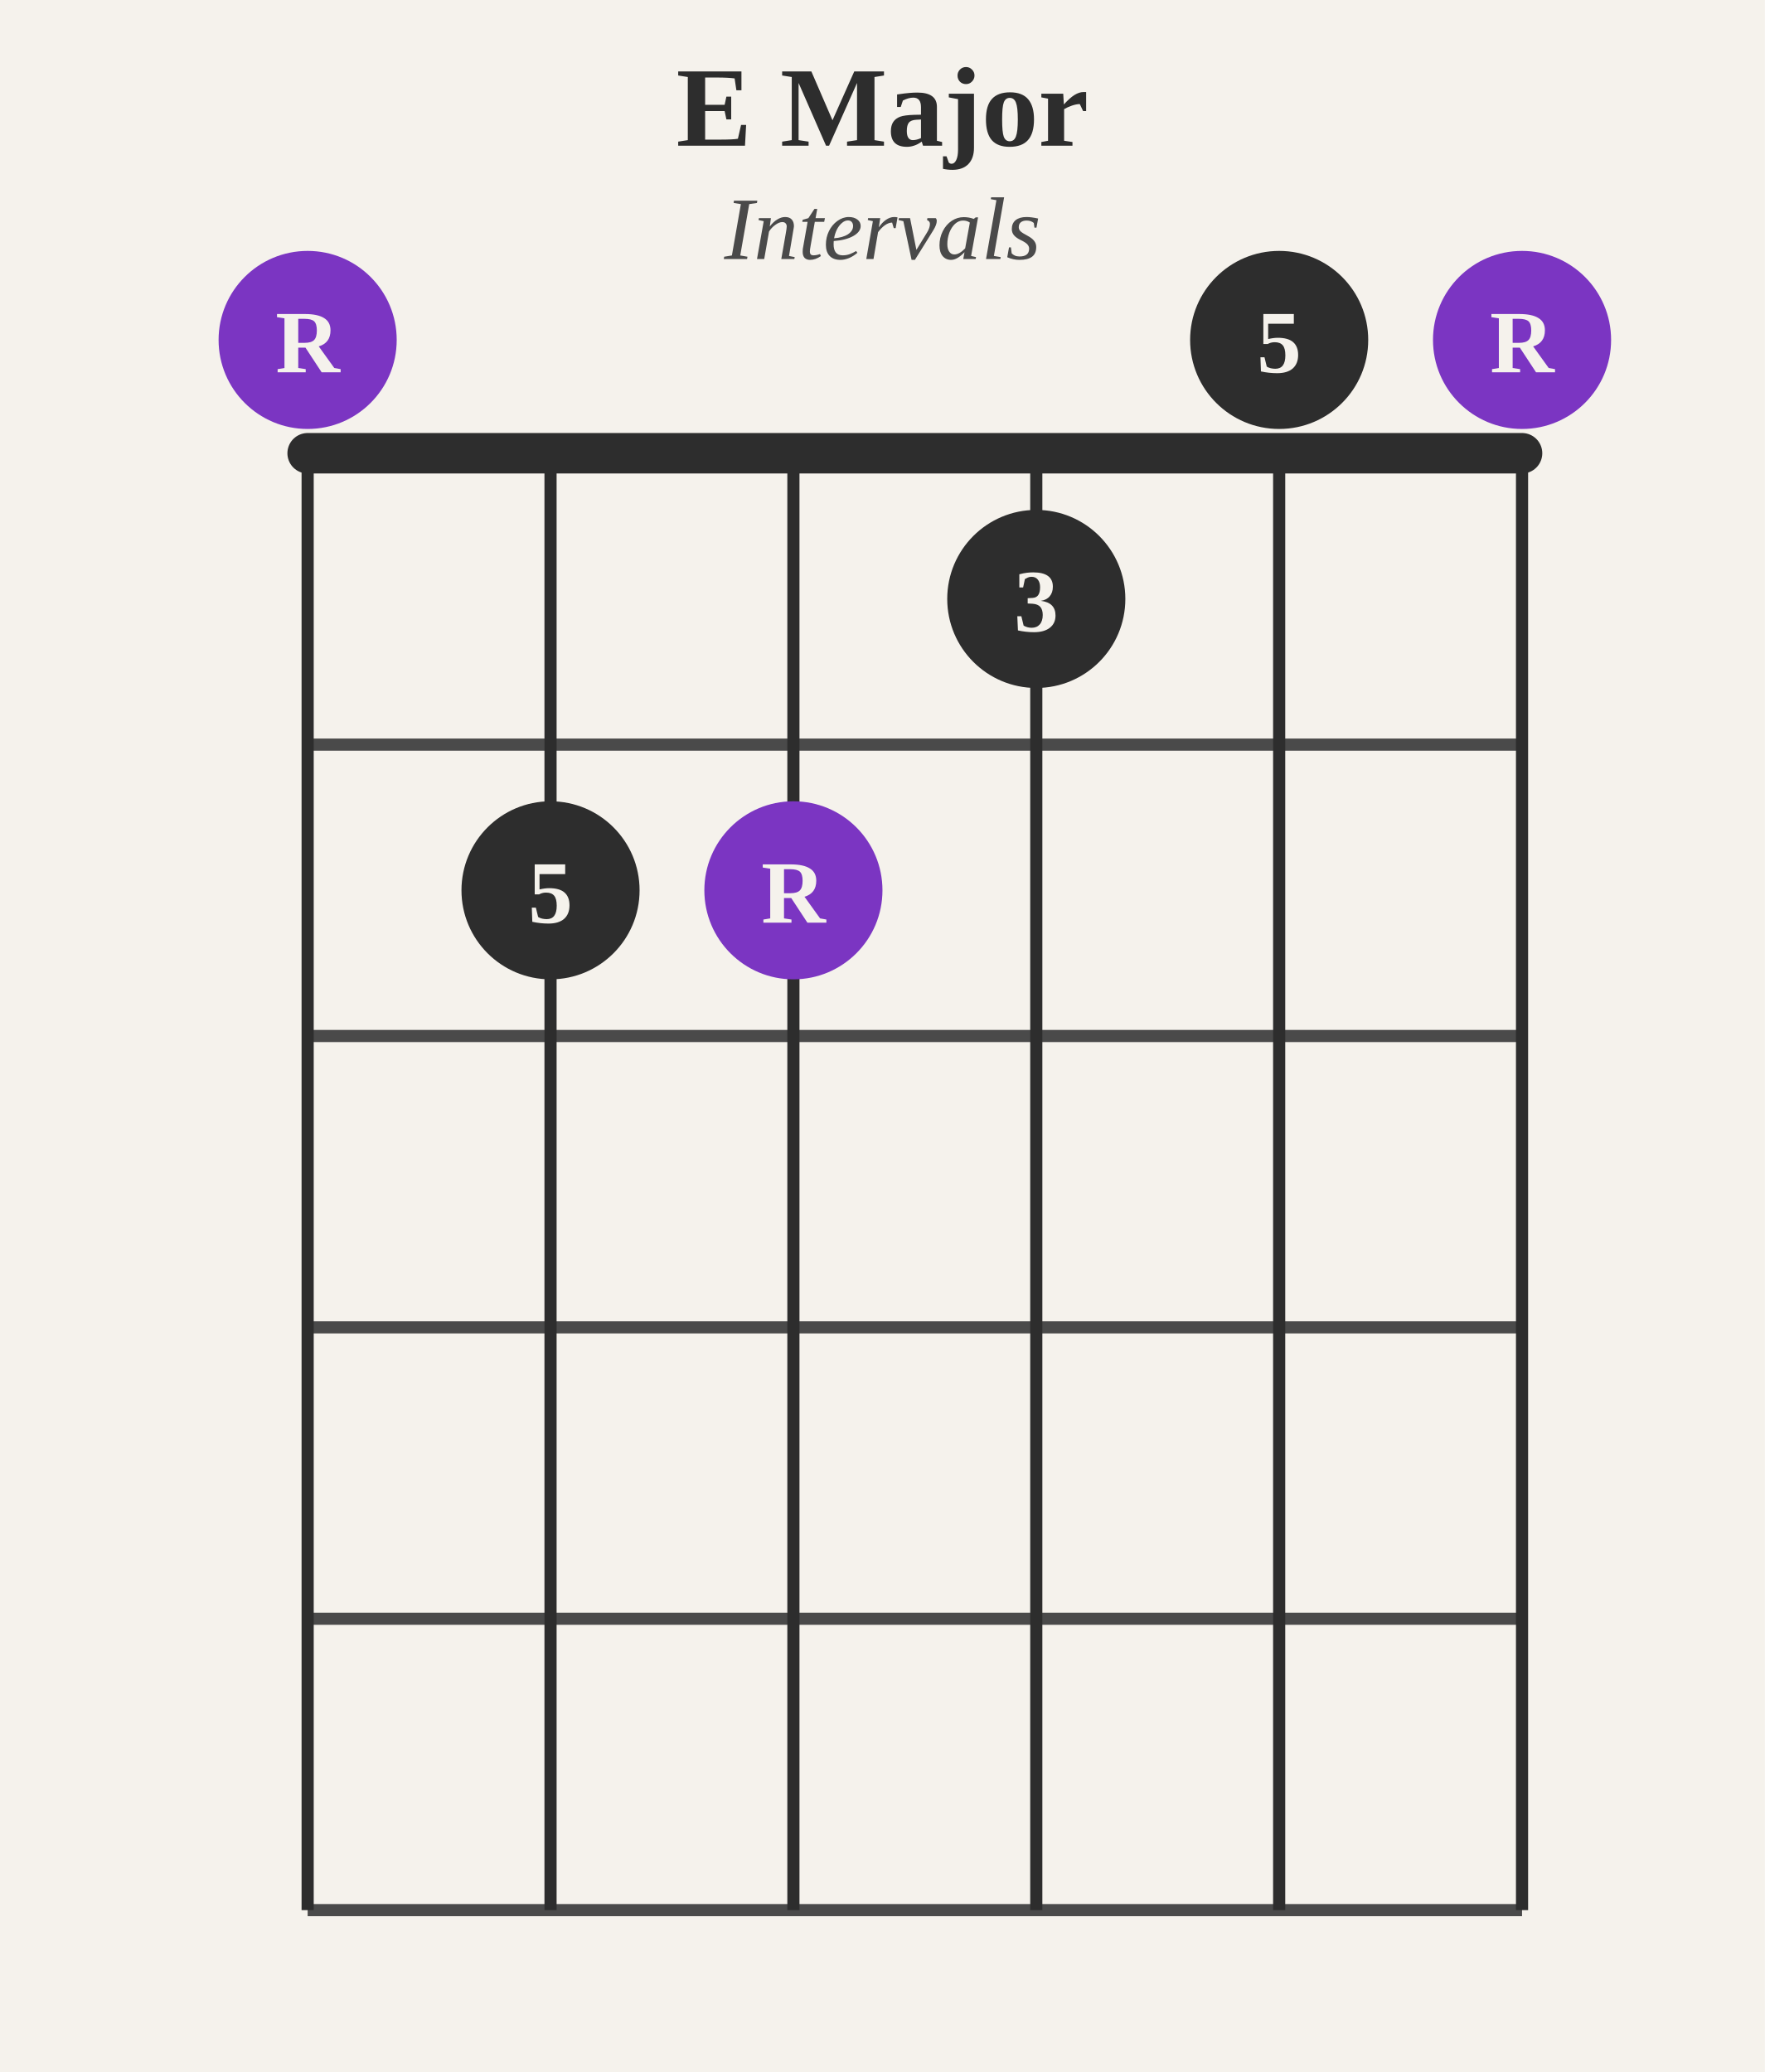
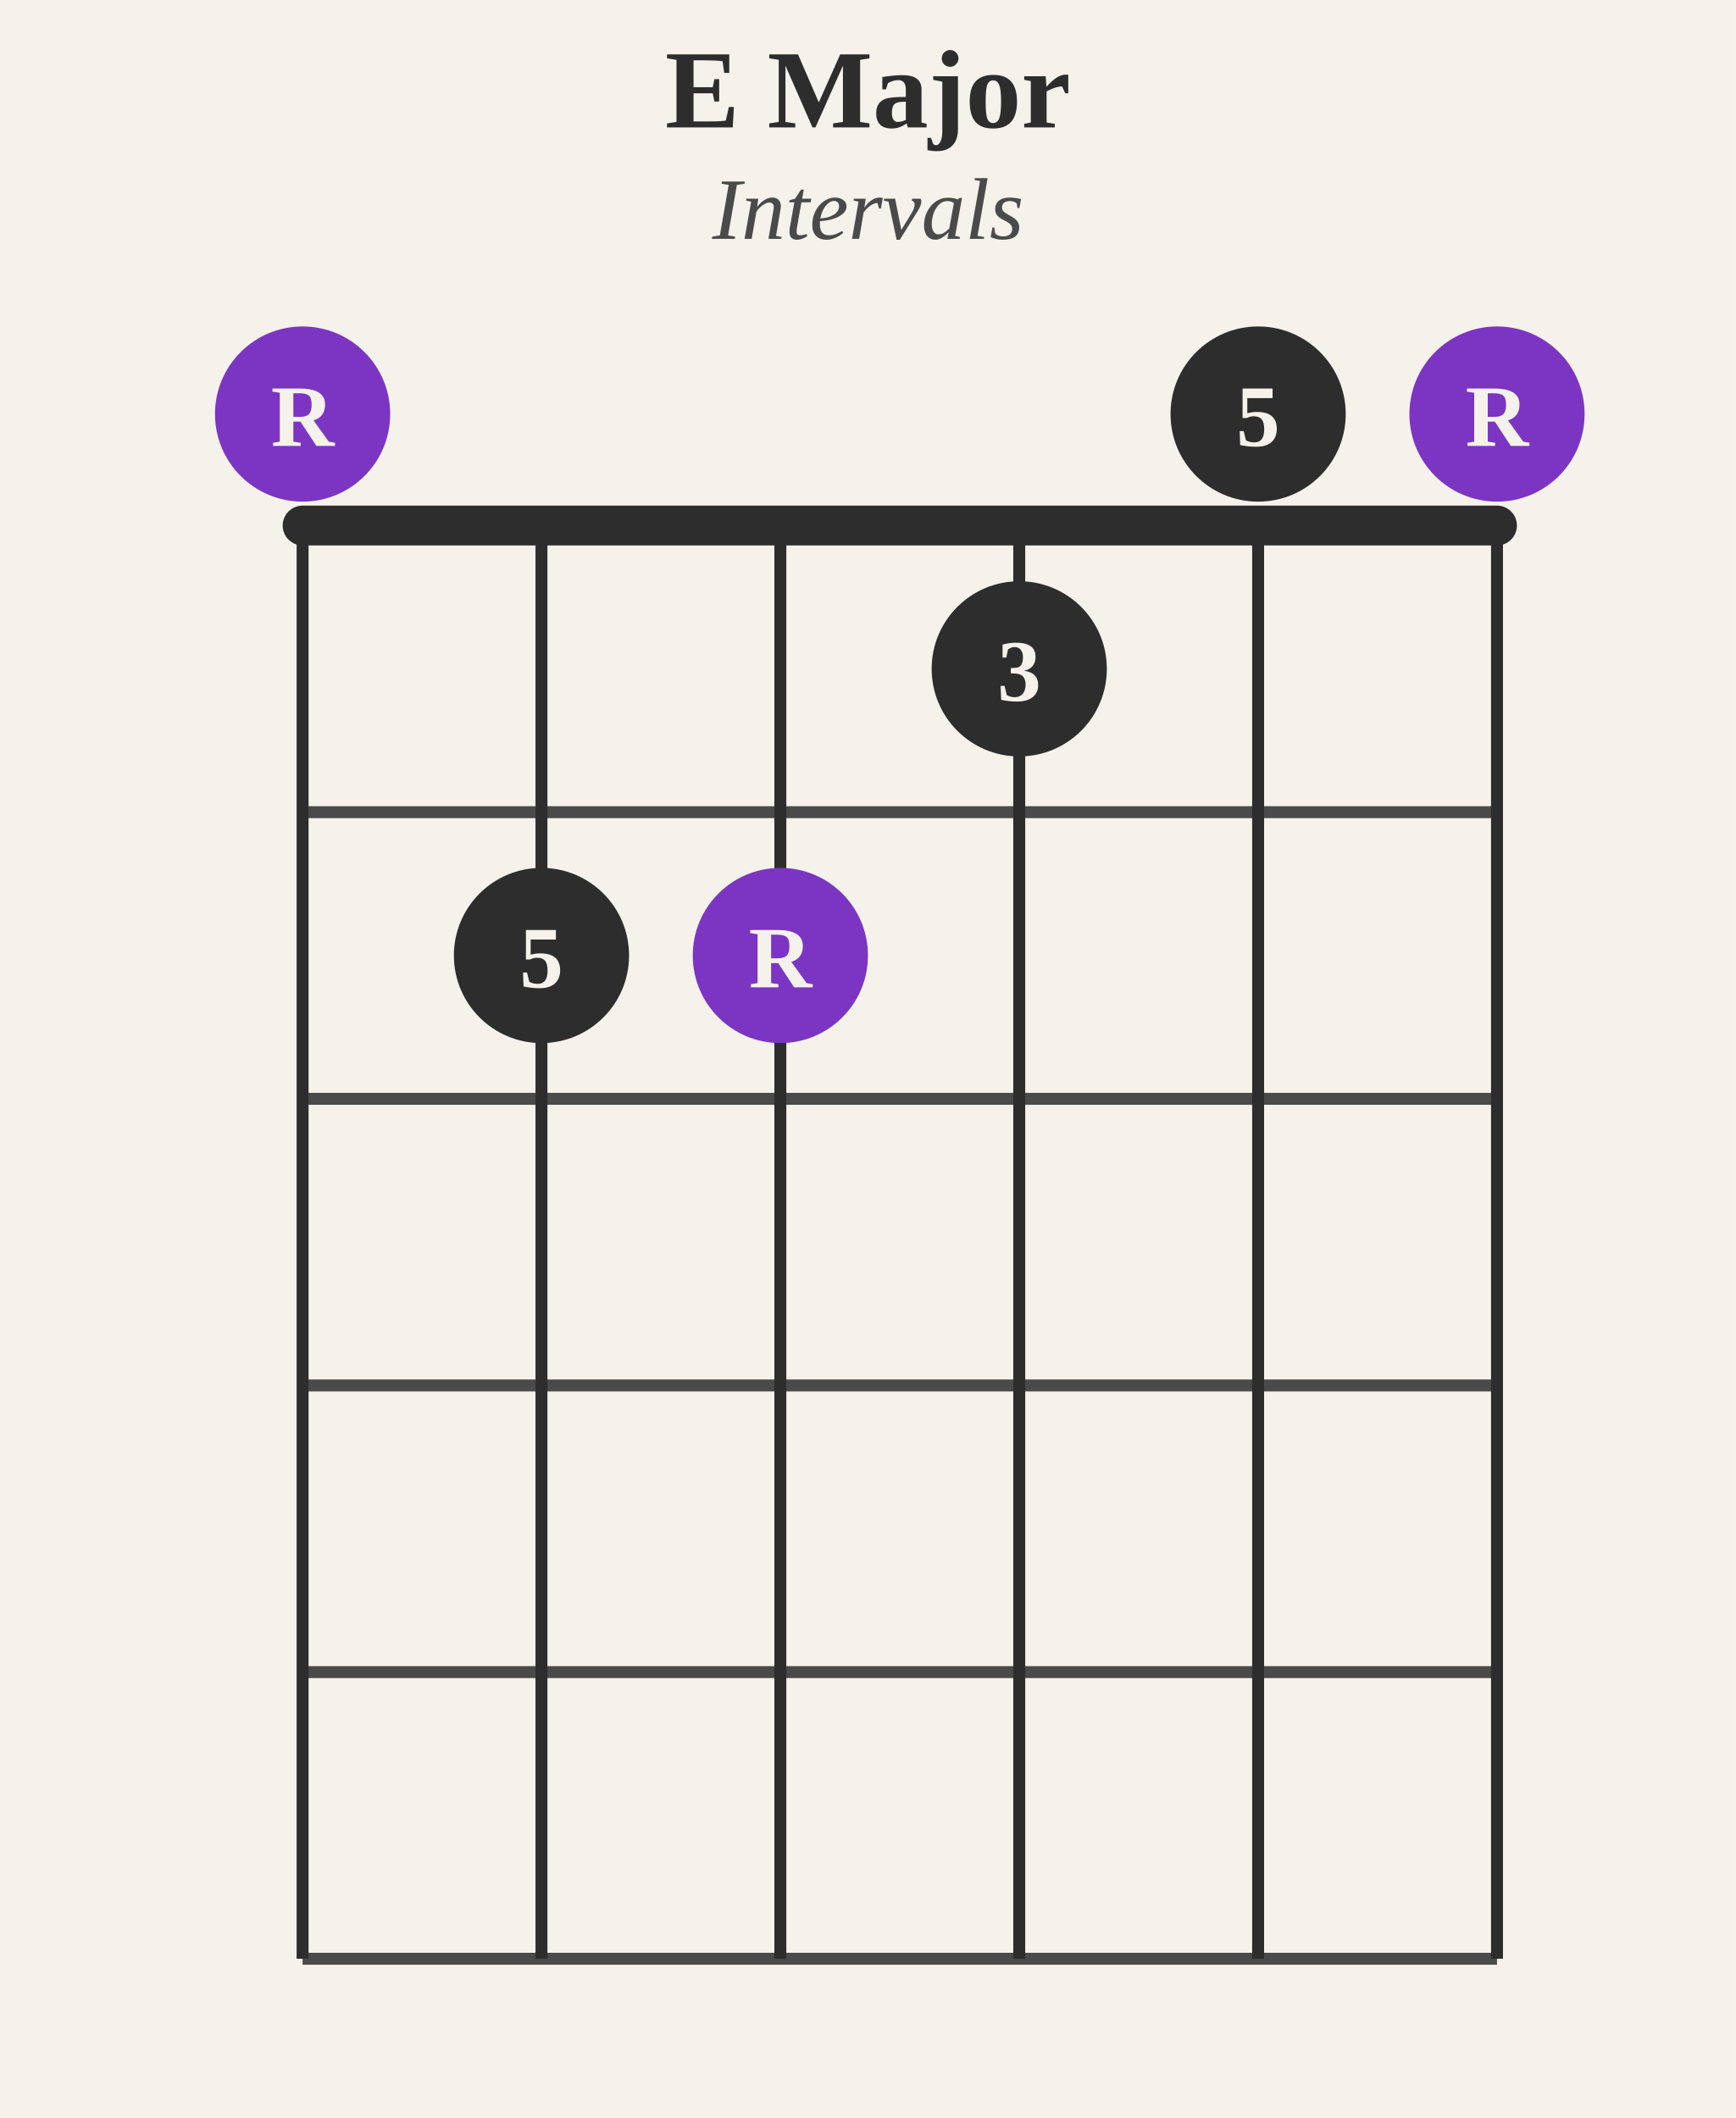
- <svg xmlns="http://www.w3.org/2000/svg" baseProfile="full" height="256" version="1.1" viewBox="0,0,218,256" width="218">
+ <svg xmlns="http://www.w3.org/2000/svg" baseProfile="full" height="266" version="1.1" viewBox="0,0,218,266" width="218">
  <defs />
-   <rect fill="#F5F2EC" height="256" width="218" x="0" y="0" />
-   <text fill="#2D2D2D" font-family="Georgia, &quot;Times New Roman&quot;, serif" font-size="14" font-weight="bold" text-anchor="middle" x="109.0" y="18">E Major</text>
-   <text fill="#4A4A4A" font-family="Georgia, &quot;Times New Roman&quot;, serif" font-size="11" font-style="italic" text-anchor="middle" x="109.0" y="32">Intervals</text>
-   <circle cx="38" cy="42" fill="#7B35C2" r="11" />
-   <text fill="#F5F2EC" font-family="Georgia, &quot;Times New Roman&quot;, serif" font-size="11" font-weight="bold" text-anchor="middle" x="38" y="46">R</text>
-   <circle cx="158" cy="42" fill="#2D2D2D" r="11" />
-   <text fill="#F5F2EC" font-family="Georgia, &quot;Times New Roman&quot;, serif" font-size="11" font-weight="bold" text-anchor="middle" x="158" y="46">5</text>
-   <circle cx="188" cy="42" fill="#7B35C2" r="11" />
-   <text fill="#F5F2EC" font-family="Georgia, &quot;Times New Roman&quot;, serif" font-size="11" font-weight="bold" text-anchor="middle" x="188" y="46">R</text>
-   <line stroke="#2D2D2D" stroke-linecap="round" stroke-width="5" x1="38" x2="188" y1="56" y2="56" />
-   <line stroke="#4A4A4A" stroke-width="1.5" x1="38" x2="188" y1="92" y2="92" />
-   <line stroke="#4A4A4A" stroke-width="1.5" x1="38" x2="188" y1="128" y2="128" />
-   <line stroke="#4A4A4A" stroke-width="1.5" x1="38" x2="188" y1="164" y2="164" />
-   <line stroke="#4A4A4A" stroke-width="1.5" x1="38" x2="188" y1="200" y2="200" />
-   <line stroke="#4A4A4A" stroke-width="1.5" x1="38" x2="188" y1="236" y2="236" />
-   <line stroke="#2D2D2D" stroke-width="1.5" x1="38" x2="38" y1="56" y2="236" />
-   <line stroke="#2D2D2D" stroke-width="1.5" x1="68" x2="68" y1="56" y2="236" />
-   <line stroke="#2D2D2D" stroke-width="1.5" x1="98" x2="98" y1="56" y2="236" />
-   <line stroke="#2D2D2D" stroke-width="1.5" x1="128" x2="128" y1="56" y2="236" />
-   <line stroke="#2D2D2D" stroke-width="1.5" x1="158" x2="158" y1="56" y2="236" />
-   <line stroke="#2D2D2D" stroke-width="1.5" x1="188" x2="188" y1="56" y2="236" />
-   <circle cx="68" cy="110.0" fill="#2D2D2D" r="11" />
-   <text fill="#F5F2EC" font-family="Georgia, &quot;Times New Roman&quot;, serif" font-size="11" font-weight="bold" text-anchor="middle" x="68" y="114.0">5</text>
-   <circle cx="98" cy="110.0" fill="#7B35C2" r="11" />
-   <text fill="#F5F2EC" font-family="Georgia, &quot;Times New Roman&quot;, serif" font-size="11" font-weight="bold" text-anchor="middle" x="98" y="114.0">R</text>
-   <circle cx="128" cy="74.0" fill="#2D2D2D" r="11" />
-   <text fill="#F5F2EC" font-family="Georgia, &quot;Times New Roman&quot;, serif" font-size="11" font-weight="bold" text-anchor="middle" x="128" y="78.0">3</text>
+   <rect fill="#F5F2EC" height="266" width="218" x="0" y="0" />
+   <text fill="#2D2D2D" font-family="Georgia, &quot;Times New Roman&quot;, serif" font-size="14" font-weight="bold" text-anchor="middle" x="109.0" y="16">E Major</text>
+   <text fill="#4A4A4A" font-family="Georgia, &quot;Times New Roman&quot;, serif" font-size="11" font-style="italic" text-anchor="middle" x="109.0" y="30">Intervals</text>
+   <circle cx="38" cy="52" fill="#7B35C2" r="11" />
+   <text fill="#F5F2EC" font-family="Georgia, &quot;Times New Roman&quot;, serif" font-size="11" font-weight="bold" text-anchor="middle" x="38" y="56">R</text>
+   <circle cx="158" cy="52" fill="#2D2D2D" r="11" />
+   <text fill="#F5F2EC" font-family="Georgia, &quot;Times New Roman&quot;, serif" font-size="11" font-weight="bold" text-anchor="middle" x="158" y="56">5</text>
+   <circle cx="188" cy="52" fill="#7B35C2" r="11" />
+   <text fill="#F5F2EC" font-family="Georgia, &quot;Times New Roman&quot;, serif" font-size="11" font-weight="bold" text-anchor="middle" x="188" y="56">R</text>
+   <line stroke="#2D2D2D" stroke-linecap="round" stroke-width="5" x1="38" x2="188" y1="66" y2="66" />
+   <line stroke="#4A4A4A" stroke-width="1.5" x1="38" x2="188" y1="102" y2="102" />
+   <line stroke="#4A4A4A" stroke-width="1.5" x1="38" x2="188" y1="138" y2="138" />
+   <line stroke="#4A4A4A" stroke-width="1.5" x1="38" x2="188" y1="174" y2="174" />
+   <line stroke="#4A4A4A" stroke-width="1.5" x1="38" x2="188" y1="210" y2="210" />
+   <line stroke="#4A4A4A" stroke-width="1.5" x1="38" x2="188" y1="246" y2="246" />
+   <line stroke="#2D2D2D" stroke-width="1.5" x1="38" x2="38" y1="66" y2="246" />
+   <line stroke="#2D2D2D" stroke-width="1.5" x1="68" x2="68" y1="66" y2="246" />
+   <line stroke="#2D2D2D" stroke-width="1.5" x1="98" x2="98" y1="66" y2="246" />
+   <line stroke="#2D2D2D" stroke-width="1.5" x1="128" x2="128" y1="66" y2="246" />
+   <line stroke="#2D2D2D" stroke-width="1.5" x1="158" x2="158" y1="66" y2="246" />
+   <line stroke="#2D2D2D" stroke-width="1.5" x1="188" x2="188" y1="66" y2="246" />
+   <circle cx="68" cy="120.0" fill="#2D2D2D" r="11" />
+   <text fill="#F5F2EC" font-family="Georgia, &quot;Times New Roman&quot;, serif" font-size="11" font-weight="bold" text-anchor="middle" x="68" y="124.0">5</text>
+   <circle cx="98" cy="120.0" fill="#7B35C2" r="11" />
+   <text fill="#F5F2EC" font-family="Georgia, &quot;Times New Roman&quot;, serif" font-size="11" font-weight="bold" text-anchor="middle" x="98" y="124.0">R</text>
+   <circle cx="128" cy="84.0" fill="#2D2D2D" r="11" />
+   <text fill="#F5F2EC" font-family="Georgia, &quot;Times New Roman&quot;, serif" font-size="11" font-weight="bold" text-anchor="middle" x="128" y="88.0">3</text>
</svg>
